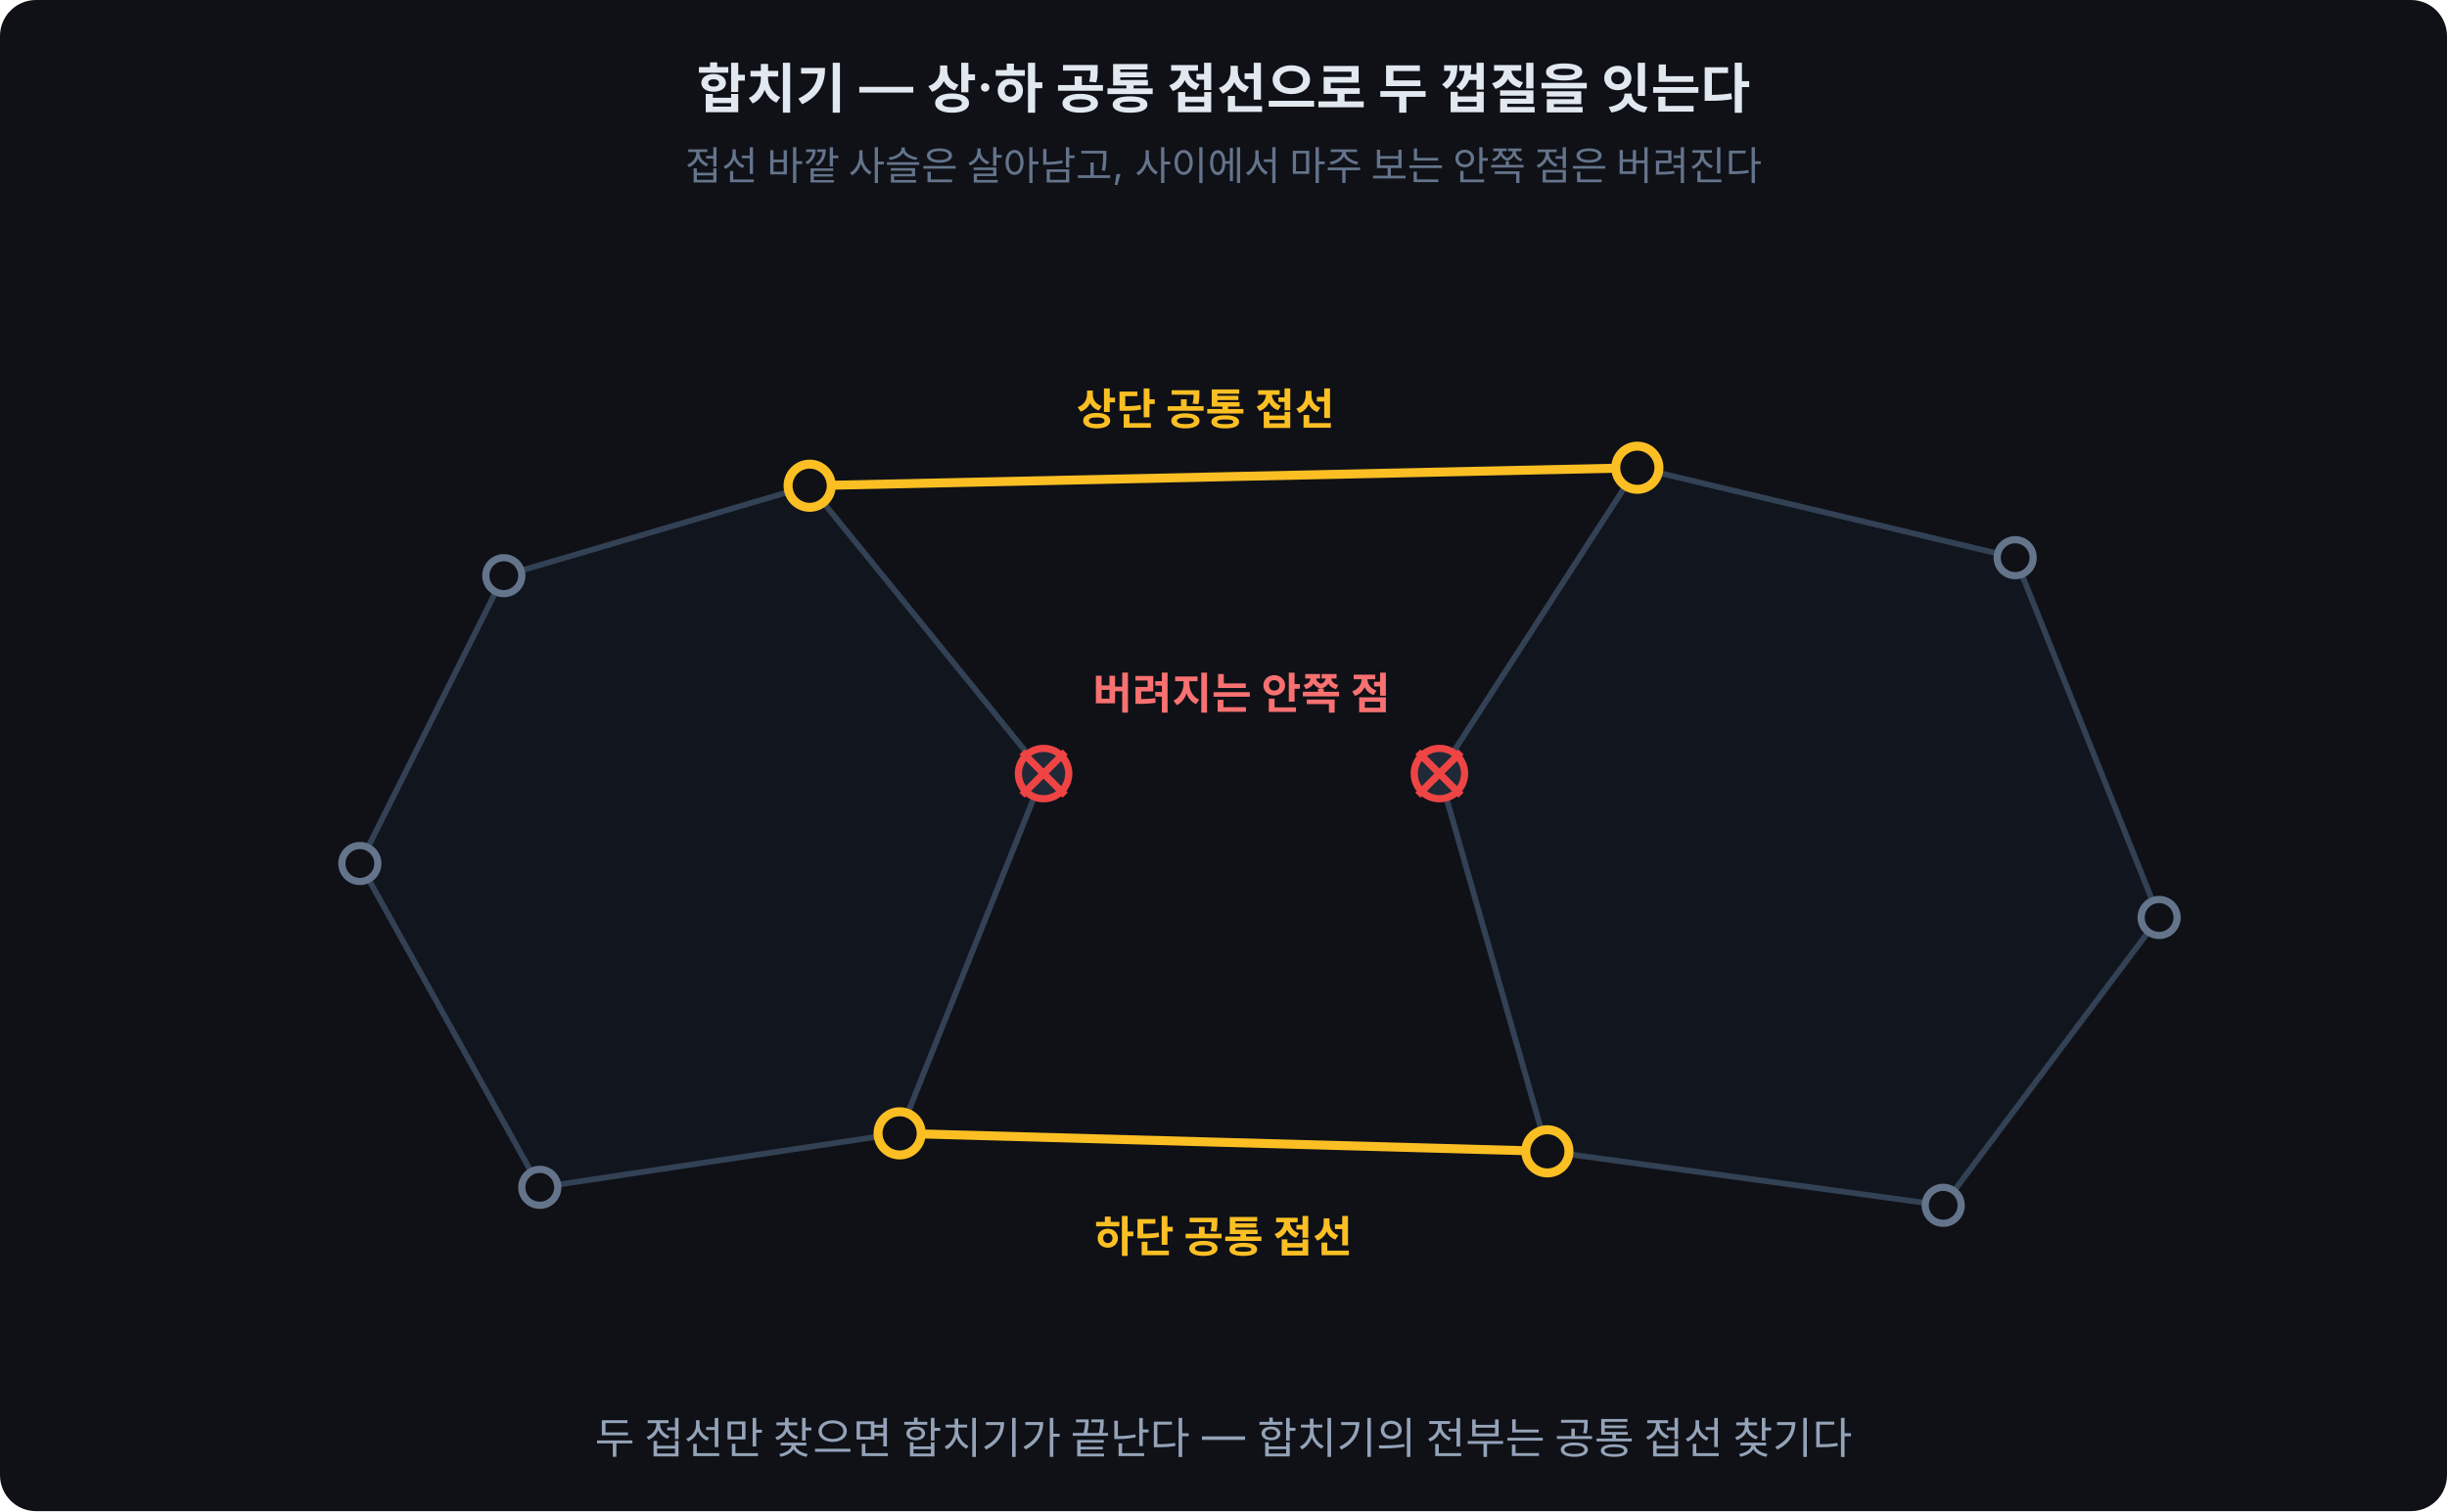
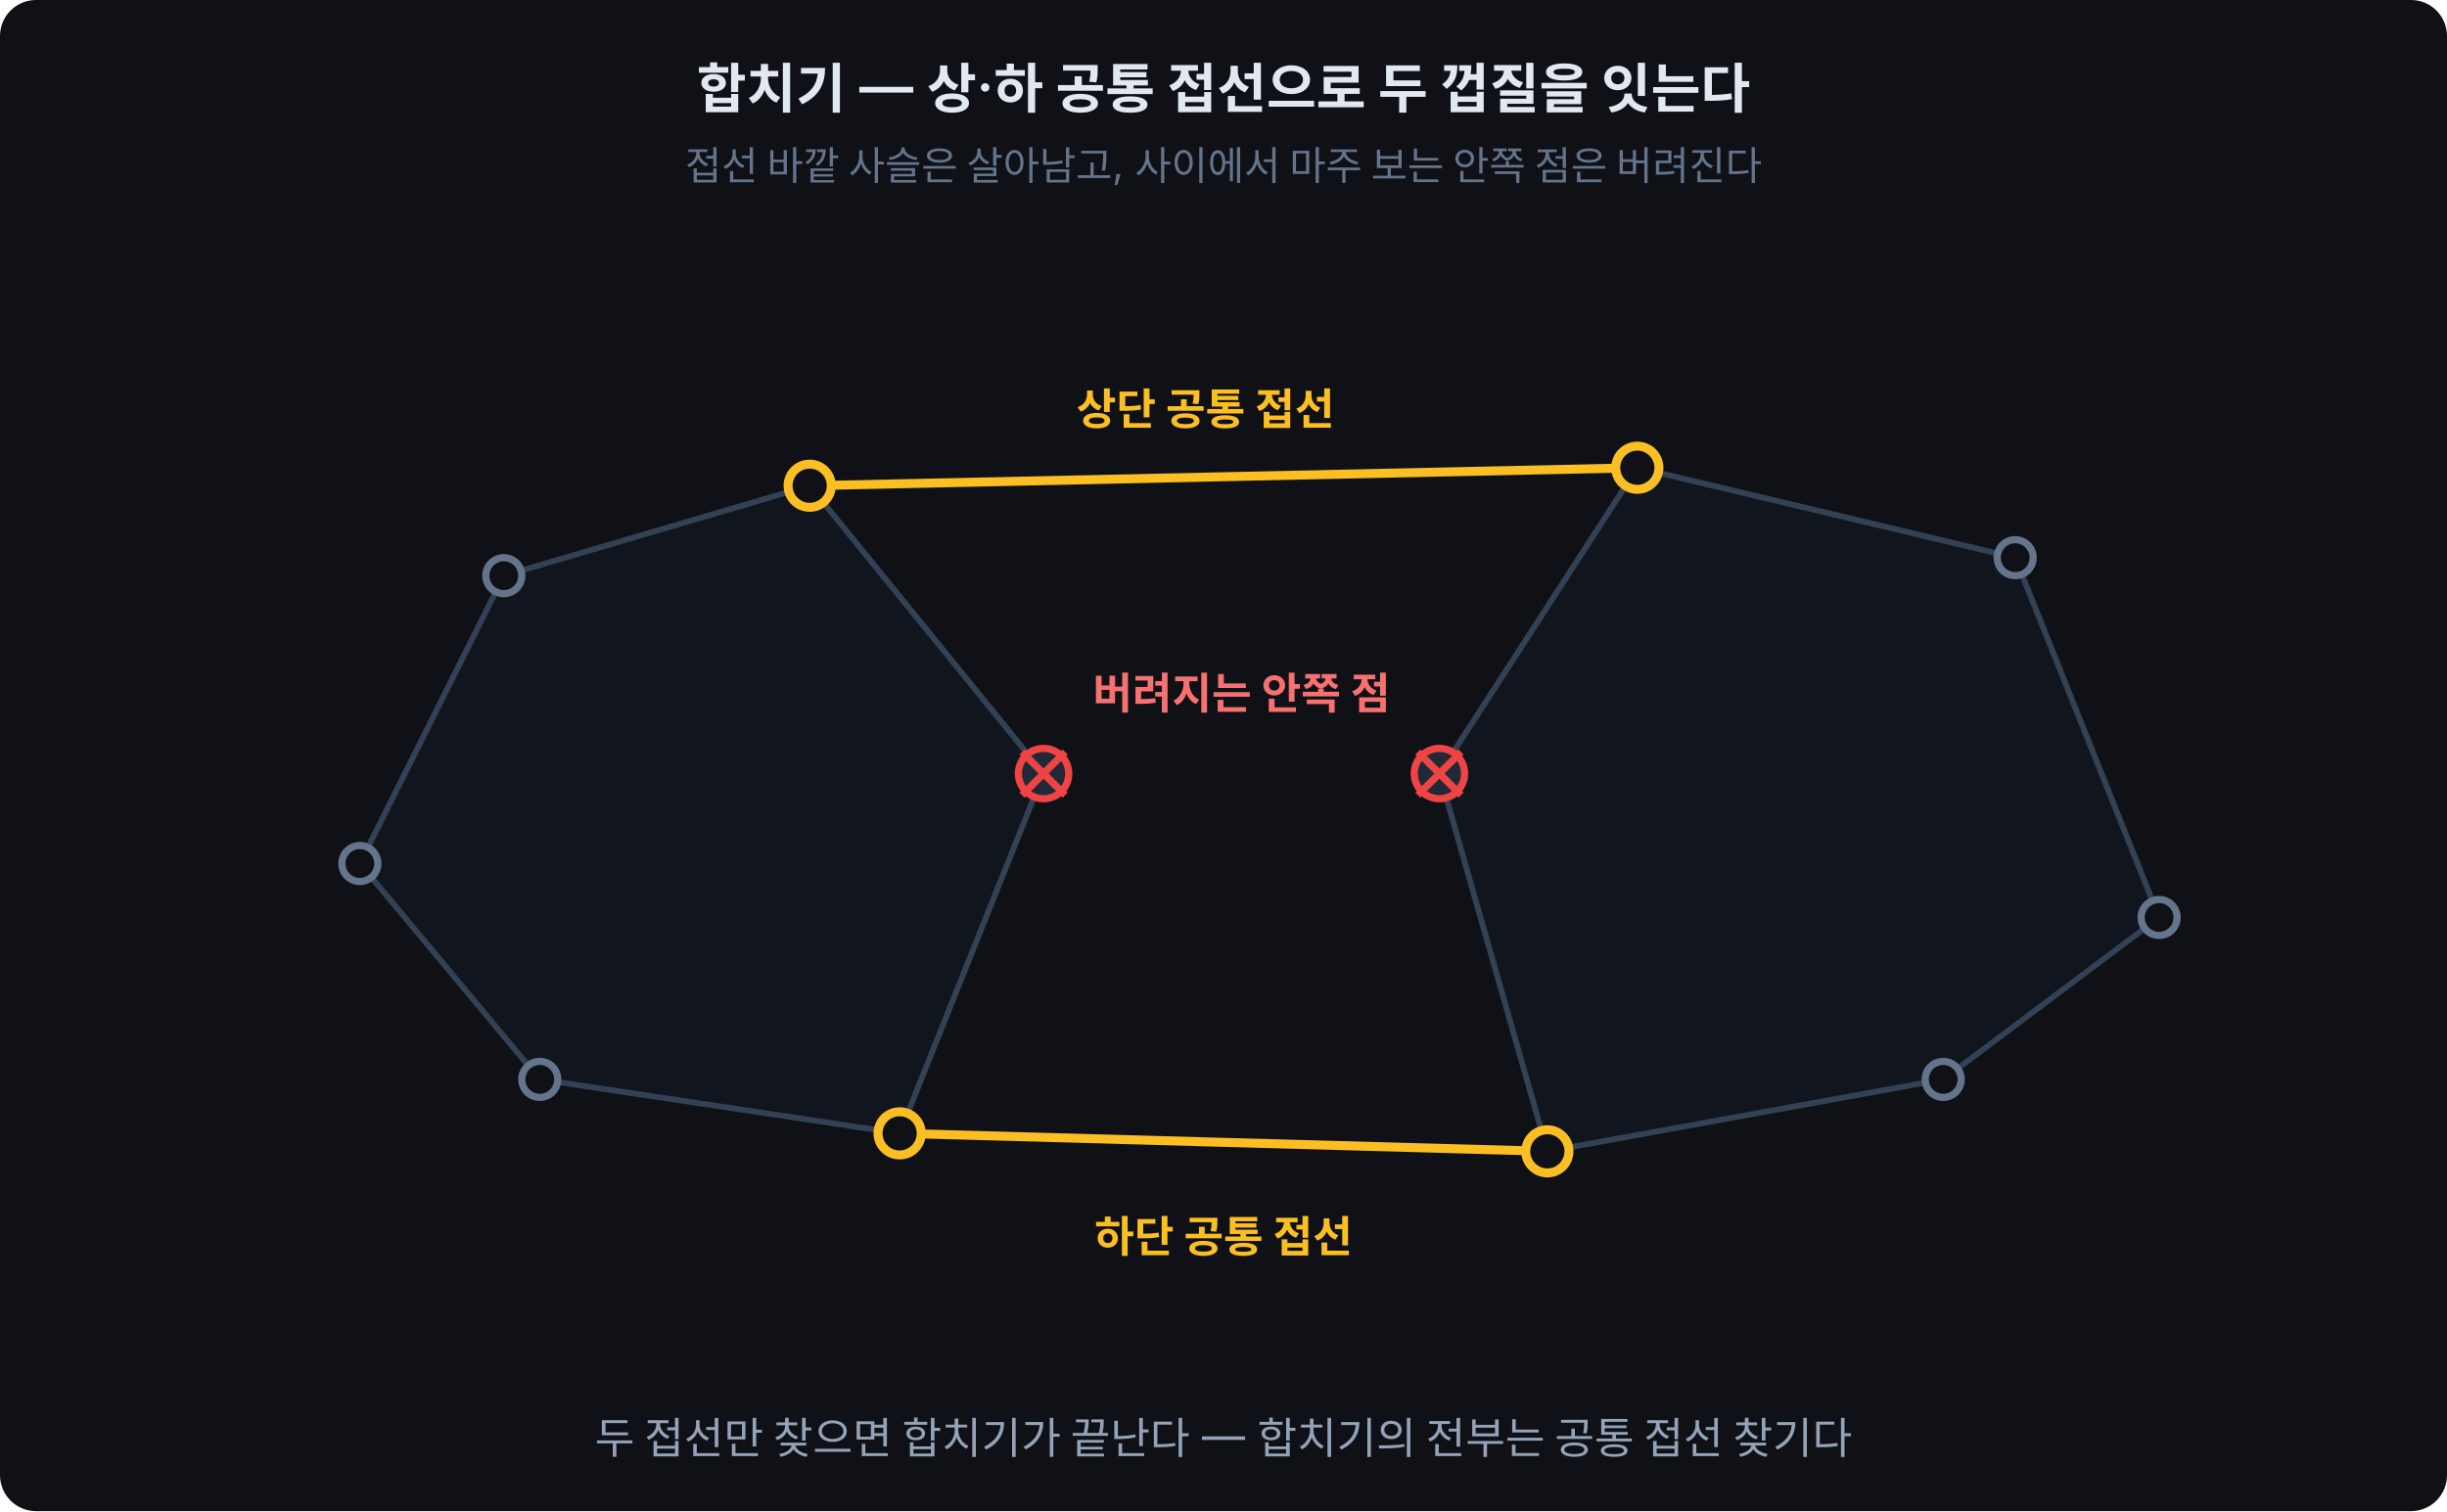
<svg xmlns="http://www.w3.org/2000/svg" viewBox="0 0 680 420" width="1020" height="630" font-family="system-ui,-apple-system,sans-serif">
  <rect width="680" height="420" rx="10" fill="#0f1117" />
  <text x="340" y="30" text-anchor="middle" fill="#e2e8f0" font-size="15" font-weight="600">합치기 — 상·하 공통 접선으로 두 껍질을 잇는다</text>
  <text x="340" y="50" text-anchor="middle" fill="#64748b" font-size="11">접선 바깥 사슬은 살아남고, 사이에서 마주 보는 안쪽 점은 버려진다</text>
-   <polygon points="100,240 140,160 225,135 290,215 250,315 150,330" fill="#1e293b30" stroke="#334155" stroke-width="1.6" />
-   <polygon points="400,215 455,130 560,155 600,255 540,335 430,320" fill="#1e293b30" stroke="#334155" stroke-width="1.6" />
+   <polygon points="100,240 140,160 225,135 290,215 250,315 150,300" fill="#1e293b30" stroke="#334155" stroke-width="1.6" />
+   <polygon points="400,215 455,130 560,155 600,255 540,300 430,320" fill="#1e293b30" stroke="#334155" stroke-width="1.6" />
  <line x1="225" y1="135" x2="455" y2="130" stroke="#fbbf24" stroke-width="2.5" />
  <line x1="250" y1="315" x2="430" y2="320" stroke="#fbbf24" stroke-width="2.5" />
  <text x="335" y="118" text-anchor="middle" fill="#fbbf24" font-size="12" font-weight="700">상단 공통 접선</text>
  <text x="340" y="348" text-anchor="middle" fill="#fbbf24" font-size="12" font-weight="700">하단 공통 접선</text>
  <g fill="#0f1117" stroke="#64748b" stroke-width="2">
    <circle cx="100" cy="240" r="5" />
    <circle cx="140" cy="160" r="5" />
-     <circle cx="150" cy="330" r="5" />
+     <circle cx="150" cy="300" r="5" />
    <circle cx="560" cy="155" r="5" />
    <circle cx="600" cy="255" r="5" />
-     <circle cx="540" cy="335" r="5" />
+     <circle cx="540" cy="300" r="5" />
  </g>
  <g fill="#0f1117" stroke="#fbbf24" stroke-width="2.5">
    <circle cx="225" cy="135" r="6" />
    <circle cx="455" cy="130" r="6" />
    <circle cx="250" cy="315" r="6" />
    <circle cx="430" cy="320" r="6" />
  </g>
  <g stroke="#ef4444" stroke-width="2">
    <circle cx="290" cy="215" r="7" fill="#1f2937" />
    <line x1="284" y1="209" x2="296" y2="221" />
    <line x1="296" y1="209" x2="284" y2="221" />
    <circle cx="400" cy="215" r="7" fill="#1f2937" />
    <line x1="394" y1="209" x2="406" y2="221" />
    <line x1="406" y1="209" x2="394" y2="221" />
  </g>
  <text x="345" y="197" text-anchor="middle" fill="#f87171" font-size="12" font-weight="600">버려지는 안쪽 점</text>
  <text x="340" y="404" text-anchor="middle" fill="#94a3b8" font-size="12">두 접선만 찾으면 합치기가 끝난다 — 합치기의 전부는 공통 접선 찾기다</text>
</svg>
